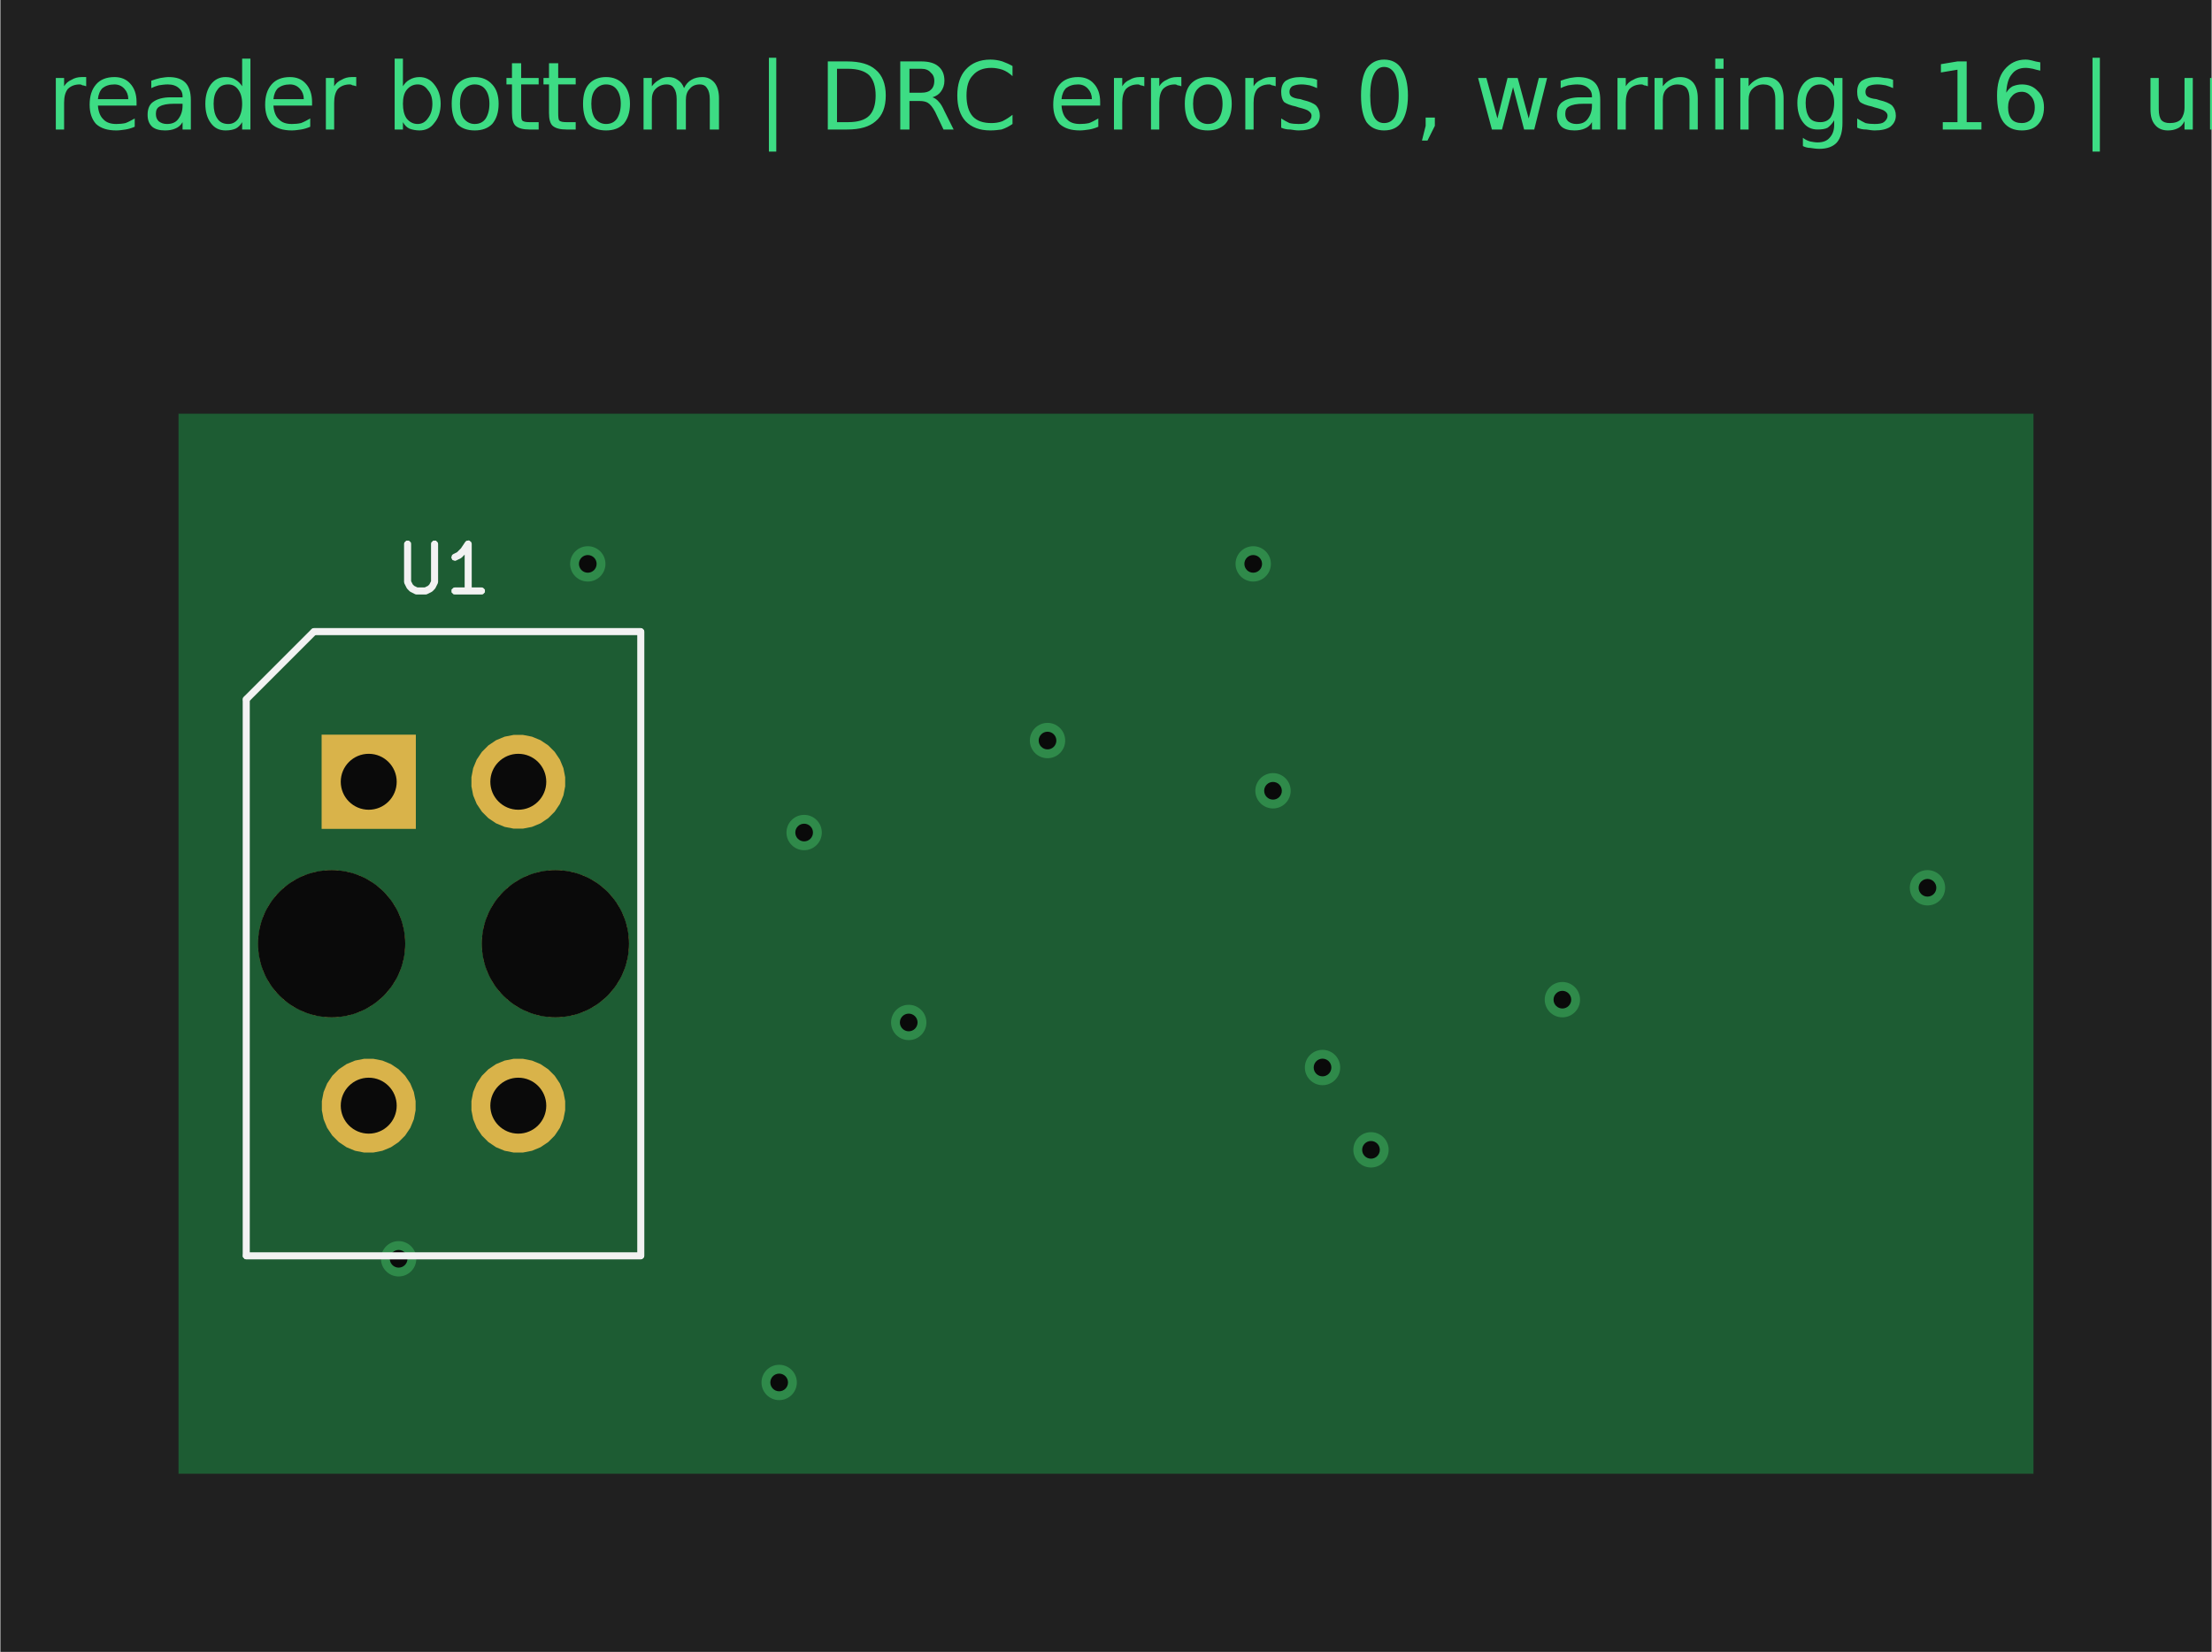
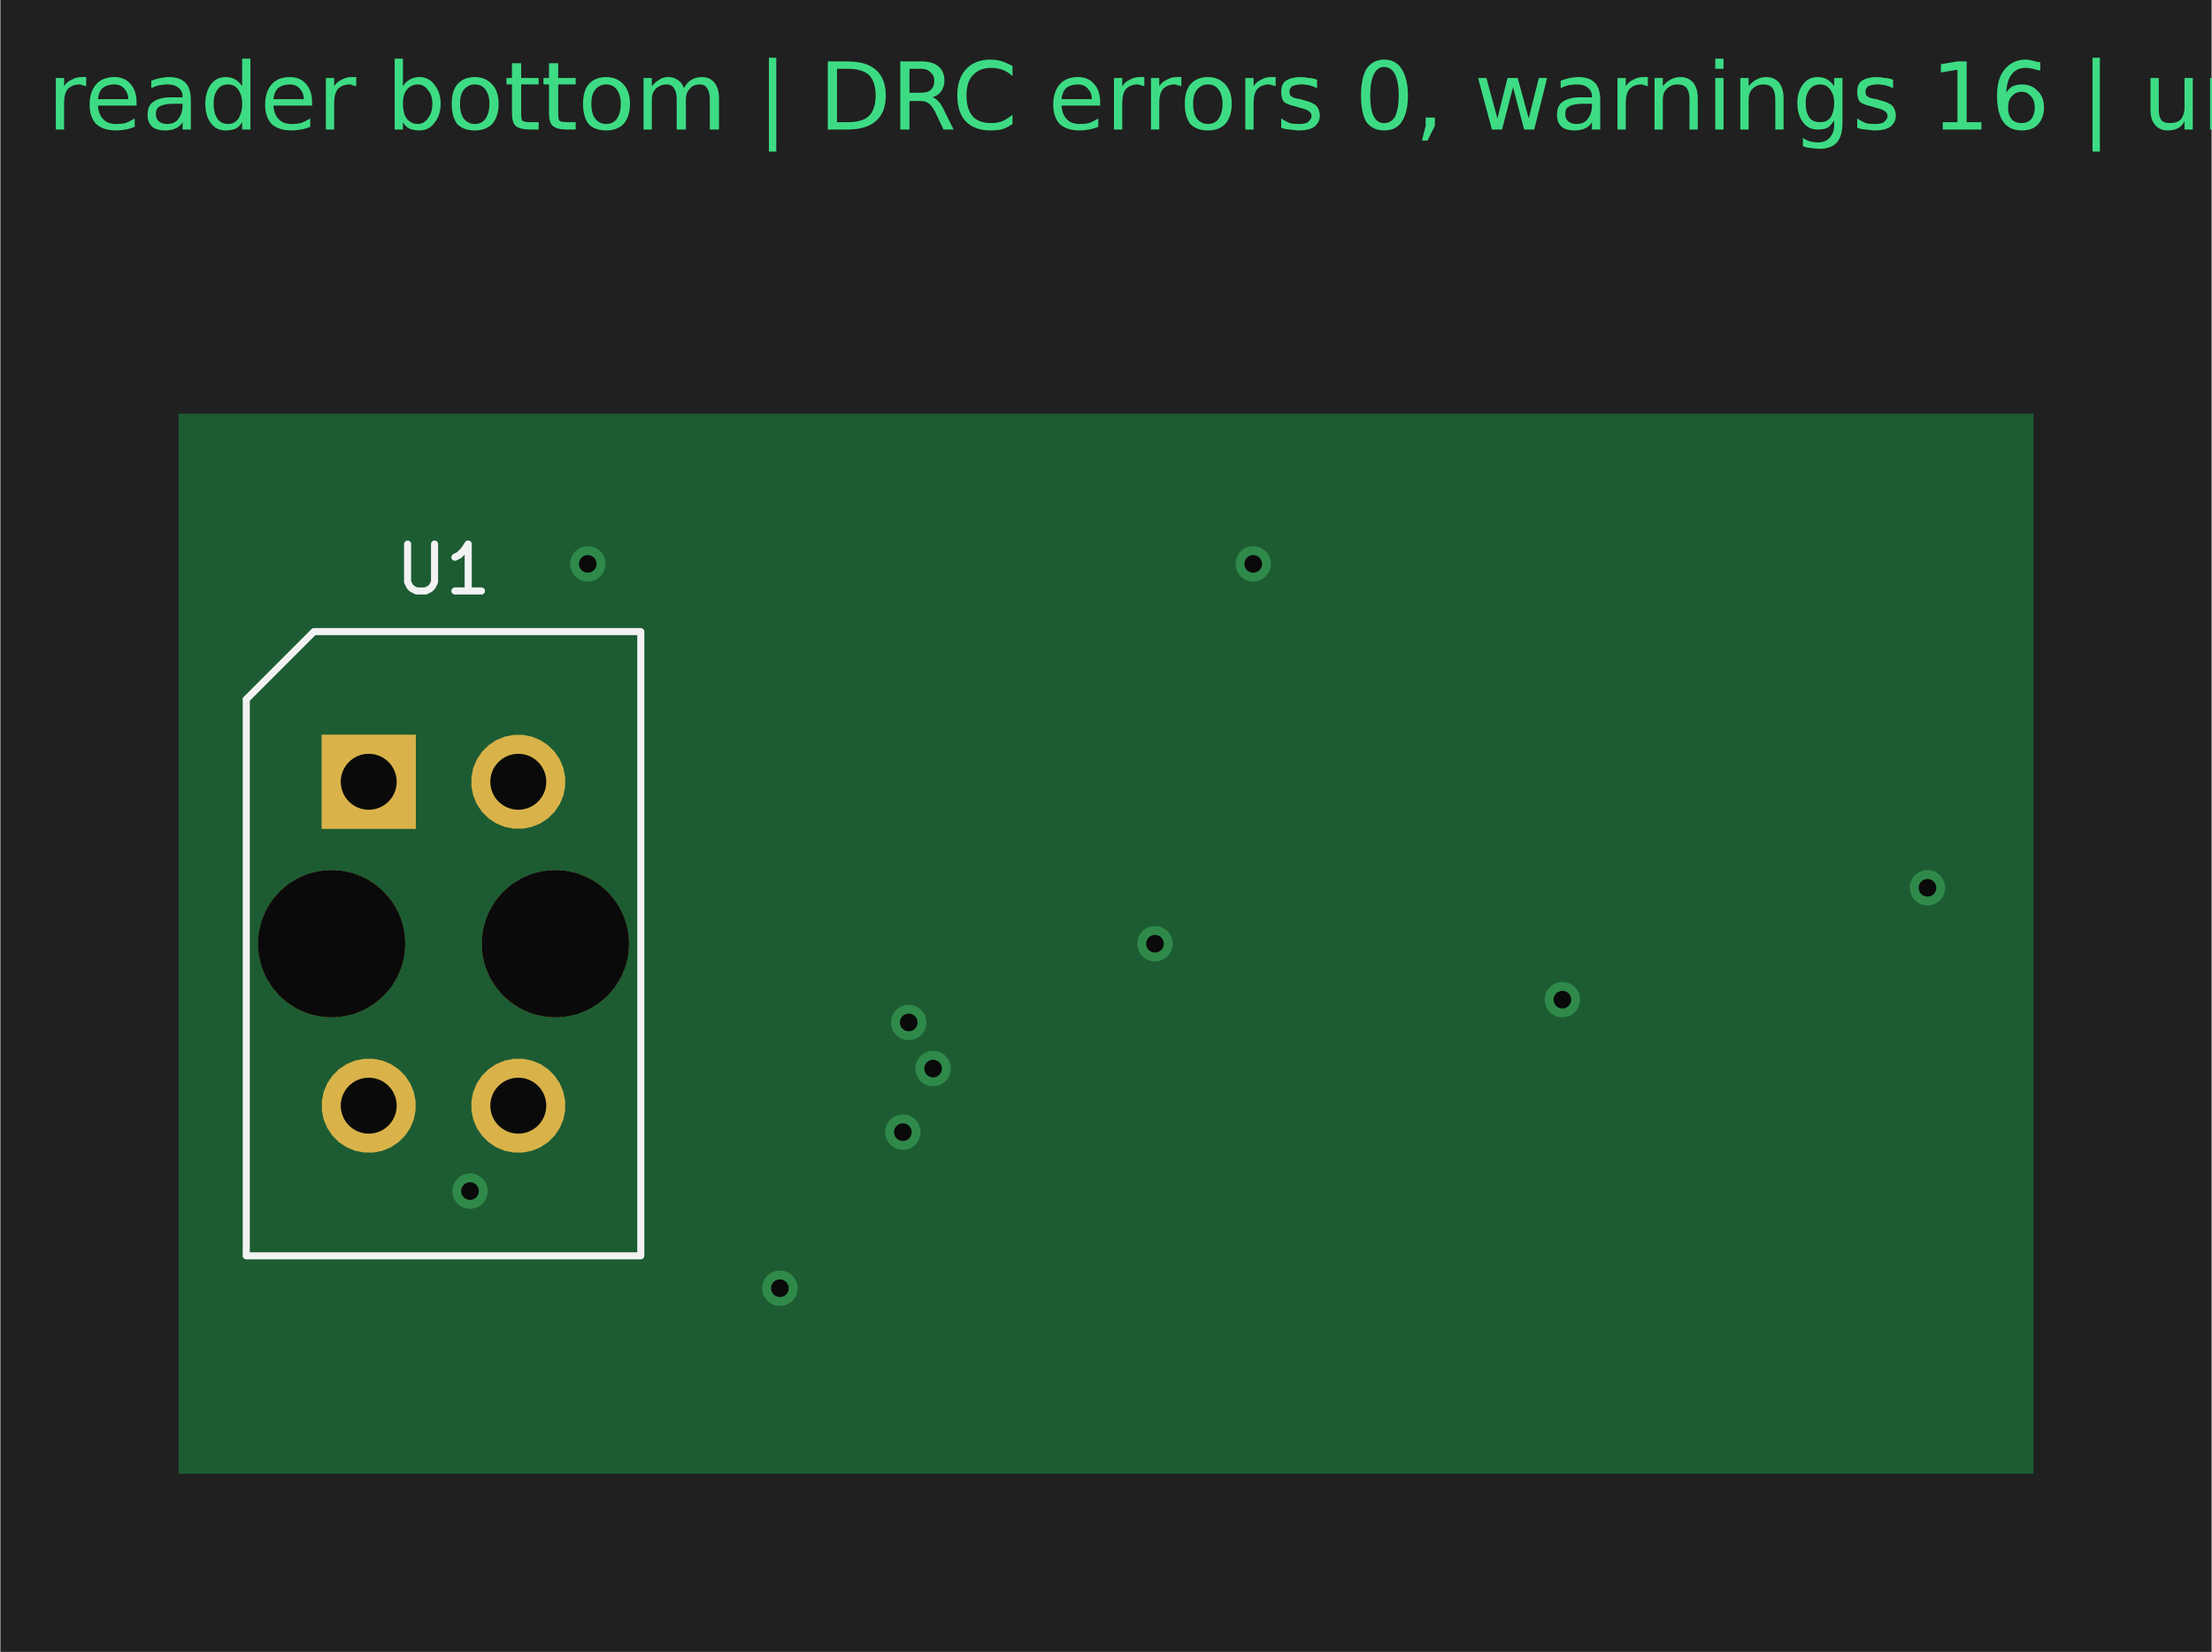
<svg xmlns="http://www.w3.org/2000/svg" width="84.5mm" height="63.1mm" viewBox="0 0 37.550 28.050">
  <rect width="100%" height="100%" fill="#202020" />
  <path d="M 3.025 25.025 L 34.525 25.025 L 34.525 7.025 L 3.025 7.025 Z" fill="#1d5c33" fill-opacity="1.00" fill-rule="evenodd" />
+   <circle cx="7.975" cy="20.225" r="0.300" fill="#2f8a4a" stroke="none" stroke-width="0.150" />
+   <circle cx="7.975" cy="20.225" r="0.150" fill="#0a0a0a" stroke="none" stroke-width="0.150" />
  <circle cx="21.275" cy="9.575" r="0.300" fill="#2f8a4a" stroke="none" stroke-width="0.150" />
  <circle cx="21.275" cy="9.575" r="0.150" fill="#0a0a0a" stroke="none" stroke-width="0.150" />
  <circle cx="26.525" cy="16.975" r="0.300" fill="#2f8a4a" stroke="none" stroke-width="0.150" />
  <circle cx="26.525" cy="16.975" r="0.150" fill="#0a0a0a" stroke="none" stroke-width="0.150" />
  <circle cx="9.975" cy="9.575" r="0.300" fill="#2f8a4a" stroke="none" stroke-width="0.150" />
  <circle cx="9.975" cy="9.575" r="0.150" fill="#0a0a0a" stroke="none" stroke-width="0.150" />
-   <circle cx="23.275" cy="19.525" r="0.300" fill="#2f8a4a" stroke="none" stroke-width="0.150" />
-   <circle cx="23.275" cy="19.525" r="0.150" fill="#0a0a0a" stroke="none" stroke-width="0.150" />
-   <circle cx="6.763" cy="21.375" r="0.300" fill="#2f8a4a" stroke="none" stroke-width="0.150" />
-   <circle cx="6.763" cy="21.375" r="0.150" fill="#0a0a0a" stroke="none" stroke-width="0.150" />
  <circle cx="15.425" cy="17.362" r="0.300" fill="#2f8a4a" stroke="none" stroke-width="0.150" />
  <circle cx="15.425" cy="17.362" r="0.150" fill="#0a0a0a" stroke="none" stroke-width="0.150" />
+   <circle cx="15.325" cy="19.225" r="0.300" fill="#2f8a4a" stroke="none" stroke-width="0.150" />
+   <circle cx="15.325" cy="19.225" r="0.150" fill="#0a0a0a" stroke="none" stroke-width="0.150" />
+   <circle cx="13.237" cy="21.875" r="0.300" fill="#2f8a4a" stroke="none" stroke-width="0.150" />
+   <circle cx="13.237" cy="21.875" r="0.150" fill="#0a0a0a" stroke="none" stroke-width="0.150" />
  <circle cx="32.725" cy="15.075" r="0.300" fill="#2f8a4a" stroke="none" stroke-width="0.150" />
  <circle cx="32.725" cy="15.075" r="0.150" fill="#0a0a0a" stroke="none" stroke-width="0.150" />
-   <circle cx="13.225" cy="23.475" r="0.300" fill="#2f8a4a" stroke="none" stroke-width="0.150" />
-   <circle cx="13.225" cy="23.475" r="0.150" fill="#0a0a0a" stroke="none" stroke-width="0.150" />
-   <circle cx="17.782" cy="12.575" r="0.300" fill="#2f8a4a" stroke="none" stroke-width="0.150" />
-   <circle cx="17.782" cy="12.575" r="0.150" fill="#0a0a0a" stroke="none" stroke-width="0.150" />
-   <circle cx="13.649" cy="14.137" r="0.300" fill="#2f8a4a" stroke="none" stroke-width="0.150" />
-   <circle cx="13.649" cy="14.137" r="0.150" fill="#0a0a0a" stroke="none" stroke-width="0.150" />
-   <circle cx="22.452" cy="18.127" r="0.300" fill="#2f8a4a" stroke="none" stroke-width="0.150" />
-   <circle cx="22.452" cy="18.127" r="0.150" fill="#0a0a0a" stroke="none" stroke-width="0.150" />
-   <circle cx="21.611" cy="13.428" r="0.300" fill="#2f8a4a" stroke="none" stroke-width="0.150" />
-   <circle cx="21.611" cy="13.428" r="0.150" fill="#0a0a0a" stroke="none" stroke-width="0.150" />
+   <circle cx="19.607" cy="16.025" r="0.300" fill="#2f8a4a" stroke="none" stroke-width="0.150" />
+   <circle cx="19.607" cy="16.025" r="0.150" fill="#0a0a0a" stroke="none" stroke-width="0.150" />
+   <circle cx="15.839" cy="18.145" r="0.300" fill="#2f8a4a" stroke="none" stroke-width="0.150" />
+   <circle cx="15.839" cy="18.145" r="0.150" fill="#0a0a0a" stroke="none" stroke-width="0.150" />
  <path d="M 8.179 15.927 L 8.210 15.733 L 8.270 15.547 L 8.359 15.372 L 8.474 15.213 L 8.613 15.074 L 8.772 14.959 L 8.947 14.870 L 9.133 14.810 L 9.327 14.779 L 9.523 14.779 L 9.717 14.810 L 9.903 14.870 L 10.078 14.959 L 10.237 15.074 L 10.376 15.213 L 10.491 15.372 L 10.580 15.547 L 10.640 15.733 L 10.671 15.927 L 10.671 16.123 L 10.640 16.317 L 10.580 16.503 L 10.491 16.678 L 10.376 16.837 L 10.237 16.976 L 10.078 17.091 L 9.903 17.180 L 9.717 17.240 L 9.523 17.271 L 9.327 17.271 L 9.133 17.240 L 8.947 17.180 L 8.772 17.091 L 8.613 16.976 L 8.474 16.837 L 8.359 16.678 L 8.270 16.503 L 8.210 16.317 L 8.179 16.123 L 8.179 15.927 Z" fill="#d9b34a" fill-opacity="1.00" fill-rule="evenodd" />
  <circle cx="9.425" cy="16.025" r="1.250" fill="#0a0a0a" stroke="none" stroke-width="0.150" />
  <path d="M 4.379 15.927 L 4.410 15.733 L 4.470 15.547 L 4.559 15.372 L 4.674 15.213 L 4.813 15.074 L 4.972 14.959 L 5.147 14.870 L 5.333 14.810 L 5.527 14.779 L 5.723 14.779 L 5.917 14.810 L 6.103 14.870 L 6.278 14.959 L 6.437 15.074 L 6.576 15.213 L 6.691 15.372 L 6.780 15.547 L 6.840 15.733 L 6.871 15.927 L 6.871 16.123 L 6.840 16.317 L 6.780 16.503 L 6.691 16.678 L 6.576 16.837 L 6.437 16.976 L 6.278 17.091 L 6.103 17.180 L 5.917 17.240 L 5.723 17.271 L 5.527 17.271 L 5.333 17.240 L 5.147 17.180 L 4.972 17.091 L 4.813 16.976 L 4.674 16.837 L 4.559 16.678 L 4.470 16.503 L 4.410 16.317 L 4.379 16.123 L 4.379 15.927 Z" fill="#d9b34a" fill-opacity="1.00" fill-rule="evenodd" />
  <circle cx="5.625" cy="16.025" r="1.250" fill="#0a0a0a" stroke="none" stroke-width="0.150" />
  <path d="M 7.055 14.075 L 7.055 12.475 L 5.455 12.475 L 5.455 14.075 Z" fill="#d9b34a" fill-opacity="1.00" fill-rule="evenodd" />
  <circle cx="6.255" cy="13.275" r="0.475" fill="#0a0a0a" stroke="none" stroke-width="0.150" />
  <path d="M 7.999 13.197 L 8.029 13.043 L 8.089 12.898 L 8.177 12.767 L 8.287 12.657 L 8.418 12.569 L 8.563 12.509 L 8.717 12.479 L 8.873 12.479 L 9.027 12.509 L 9.172 12.569 L 9.303 12.657 L 9.413 12.767 L 9.501 12.898 L 9.561 13.043 L 9.591 13.197 L 9.591 13.353 L 9.561 13.507 L 9.501 13.652 L 9.413 13.783 L 9.303 13.893 L 9.172 13.981 L 9.027 14.041 L 8.873 14.071 L 8.717 14.071 L 8.563 14.041 L 8.418 13.981 L 8.287 13.893 L 8.177 13.783 L 8.089 13.652 L 8.029 13.507 L 7.999 13.353 L 7.999 13.197 Z" fill="#d9b34a" fill-opacity="1.00" fill-rule="evenodd" />
  <circle cx="8.795" cy="13.275" r="0.475" fill="#0a0a0a" stroke="none" stroke-width="0.150" />
  <path d="M 5.459 18.697 L 5.489 18.543 L 5.549 18.398 L 5.637 18.267 L 5.747 18.157 L 5.878 18.069 L 6.023 18.009 L 6.177 17.979 L 6.333 17.979 L 6.487 18.009 L 6.632 18.069 L 6.763 18.157 L 6.873 18.267 L 6.961 18.398 L 7.021 18.543 L 7.051 18.697 L 7.051 18.853 L 7.021 19.007 L 6.961 19.152 L 6.873 19.283 L 6.763 19.393 L 6.632 19.481 L 6.487 19.541 L 6.333 19.571 L 6.177 19.571 L 6.023 19.541 L 5.878 19.481 L 5.747 19.393 L 5.637 19.283 L 5.549 19.152 L 5.489 19.007 L 5.459 18.853 L 5.459 18.697 Z" fill="#d9b34a" fill-opacity="1.00" fill-rule="evenodd" />
  <circle cx="6.255" cy="18.775" r="0.475" fill="#0a0a0a" stroke="none" stroke-width="0.150" />
  <path d="M 7.999 18.697 L 8.029 18.543 L 8.089 18.398 L 8.177 18.267 L 8.287 18.157 L 8.418 18.069 L 8.563 18.009 L 8.717 17.979 L 8.873 17.979 L 9.027 18.009 L 9.172 18.069 L 9.303 18.157 L 9.413 18.267 L 9.501 18.398 L 9.561 18.543 L 9.591 18.697 L 9.591 18.853 L 9.561 19.007 L 9.501 19.152 L 9.413 19.283 L 9.303 19.393 L 9.172 19.481 L 9.027 19.541 L 8.873 19.571 L 8.717 19.571 L 8.563 19.541 L 8.418 19.481 L 8.287 19.393 L 8.177 19.283 L 8.089 19.152 L 8.029 19.007 L 7.999 18.853 L 7.999 18.697 Z" fill="#d9b34a" fill-opacity="1.00" fill-rule="evenodd" />
  <circle cx="8.795" cy="18.775" r="0.475" fill="#0a0a0a" stroke="none" stroke-width="0.150" />
  <path d="M 4.230 11.852 L 4.198 11.820 L 4.152 11.820 L 4.120 11.852 L 4.115 11.875 L 4.115 21.325 L 4.120 21.348 L 4.152 21.380 L 4.198 21.380 L 4.230 21.348 L 4.235 21.325 L 4.235 11.875 Z" fill="#f2f2f2" fill-opacity="1.00" fill-rule="evenodd" />
  <path d="M 4.120 11.852 L 4.120 11.898 L 4.152 11.930 L 4.198 11.930 L 4.217 11.917 L 5.367 10.767 L 5.380 10.748 L 5.380 10.702 L 5.348 10.670 L 5.302 10.670 L 5.283 10.683 L 4.133 11.833 Z" fill="#f2f2f2" fill-opacity="1.00" fill-rule="evenodd" />
  <path d="M 5.302 10.670 L 5.270 10.702 L 5.270 10.748 L 5.302 10.780 L 5.325 10.785 L 10.875 10.785 L 10.898 10.780 L 10.930 10.748 L 10.930 10.702 L 10.898 10.670 L 10.875 10.665 L 5.325 10.665 Z" fill="#f2f2f2" fill-opacity="1.00" fill-rule="evenodd" />
  <path d="M 10.820 21.348 L 10.852 21.380 L 10.898 21.380 L 10.930 21.348 L 10.935 21.325 L 10.935 10.725 L 10.930 10.702 L 10.898 10.670 L 10.852 10.670 L 10.820 10.702 L 10.815 10.725 L 10.815 21.325 Z" fill="#f2f2f2" fill-opacity="1.00" fill-rule="evenodd" />
  <path d="M 4.152 21.270 L 4.120 21.302 L 4.120 21.348 L 4.152 21.380 L 4.175 21.385 L 10.875 21.385 L 10.898 21.380 L 10.930 21.348 L 10.930 21.302 L 10.898 21.270 L 10.875 21.265 L 4.175 21.265 Z" fill="#f2f2f2" fill-opacity="1.00" fill-rule="evenodd" />
  <path d="M 7.939 9.180 L 7.921 9.180 L 7.917 9.184 L 7.911 9.185 L 7.894 9.202 L 7.821 9.311 L 7.756 9.376 L 7.689 9.410 L 7.670 9.425 L 7.656 9.468 L 7.676 9.509 L 7.720 9.524 L 7.742 9.517 L 7.819 9.479 L 7.826 9.473 L 7.834 9.468 L 7.884 9.418 L 7.884 9.975 L 7.715 9.975 L 7.693 9.980 L 7.660 10.012 L 7.660 10.058 L 7.693 10.091 L 7.715 10.095 L 8.173 10.095 L 8.196 10.091 L 8.228 10.058 L 8.228 10.012 L 8.196 9.980 L 8.173 9.975 L 8.004 9.975 L 8.004 9.235 L 7.999 9.212 L 7.995 9.208 L 7.994 9.202 L 7.979 9.192 L 7.967 9.180 L 7.961 9.180 L 7.956 9.176 Z" fill="#f2f2f2" fill-opacity="1.00" fill-rule="evenodd" />
  <path d="M 7.317 9.212 L 7.313 9.235 L 7.313 9.869 L 7.285 9.924 L 7.261 9.948 L 7.206 9.975 L 7.082 9.975 L 7.027 9.948 L 7.003 9.924 L 6.975 9.869 L 6.975 9.235 L 6.971 9.212 L 6.938 9.180 L 6.893 9.180 L 6.860 9.212 L 6.855 9.235 L 6.855 9.883 L 6.856 9.886 L 6.856 9.887 L 6.858 9.896 L 6.860 9.906 L 6.861 9.907 L 6.862 9.910 L 6.900 9.986 L 6.906 9.993 L 6.911 10.001 L 6.949 10.040 L 6.957 10.045 L 6.965 10.051 L 7.041 10.089 L 7.044 10.090 L 7.045 10.091 L 7.054 10.093 L 7.064 10.095 L 7.065 10.095 L 7.068 10.095 L 7.220 10.095 L 7.223 10.095 L 7.224 10.095 L 7.234 10.093 L 7.243 10.091 L 7.244 10.090 L 7.247 10.089 L 7.323 10.051 L 7.331 10.045 L 7.339 10.040 L 7.377 10.001 L 7.382 9.994 L 7.388 9.986 L 7.426 9.910 L 7.427 9.907 L 7.428 9.906 L 7.430 9.896 L 7.432 9.887 L 7.432 9.886 L 7.433 9.883 L 7.433 9.235 L 7.428 9.212 L 7.396 9.180 L 7.350 9.180 Z" fill="#f2f2f2" fill-opacity="1.00" fill-rule="evenodd" />
  <text x="0.800" y="2.200" font-family="DejaVu Sans, sans-serif" font-size="1.60" fill="#3ddc84">reader bottom | DRC errors 0, warnings 16 | unrouted 0</text>
</svg>
